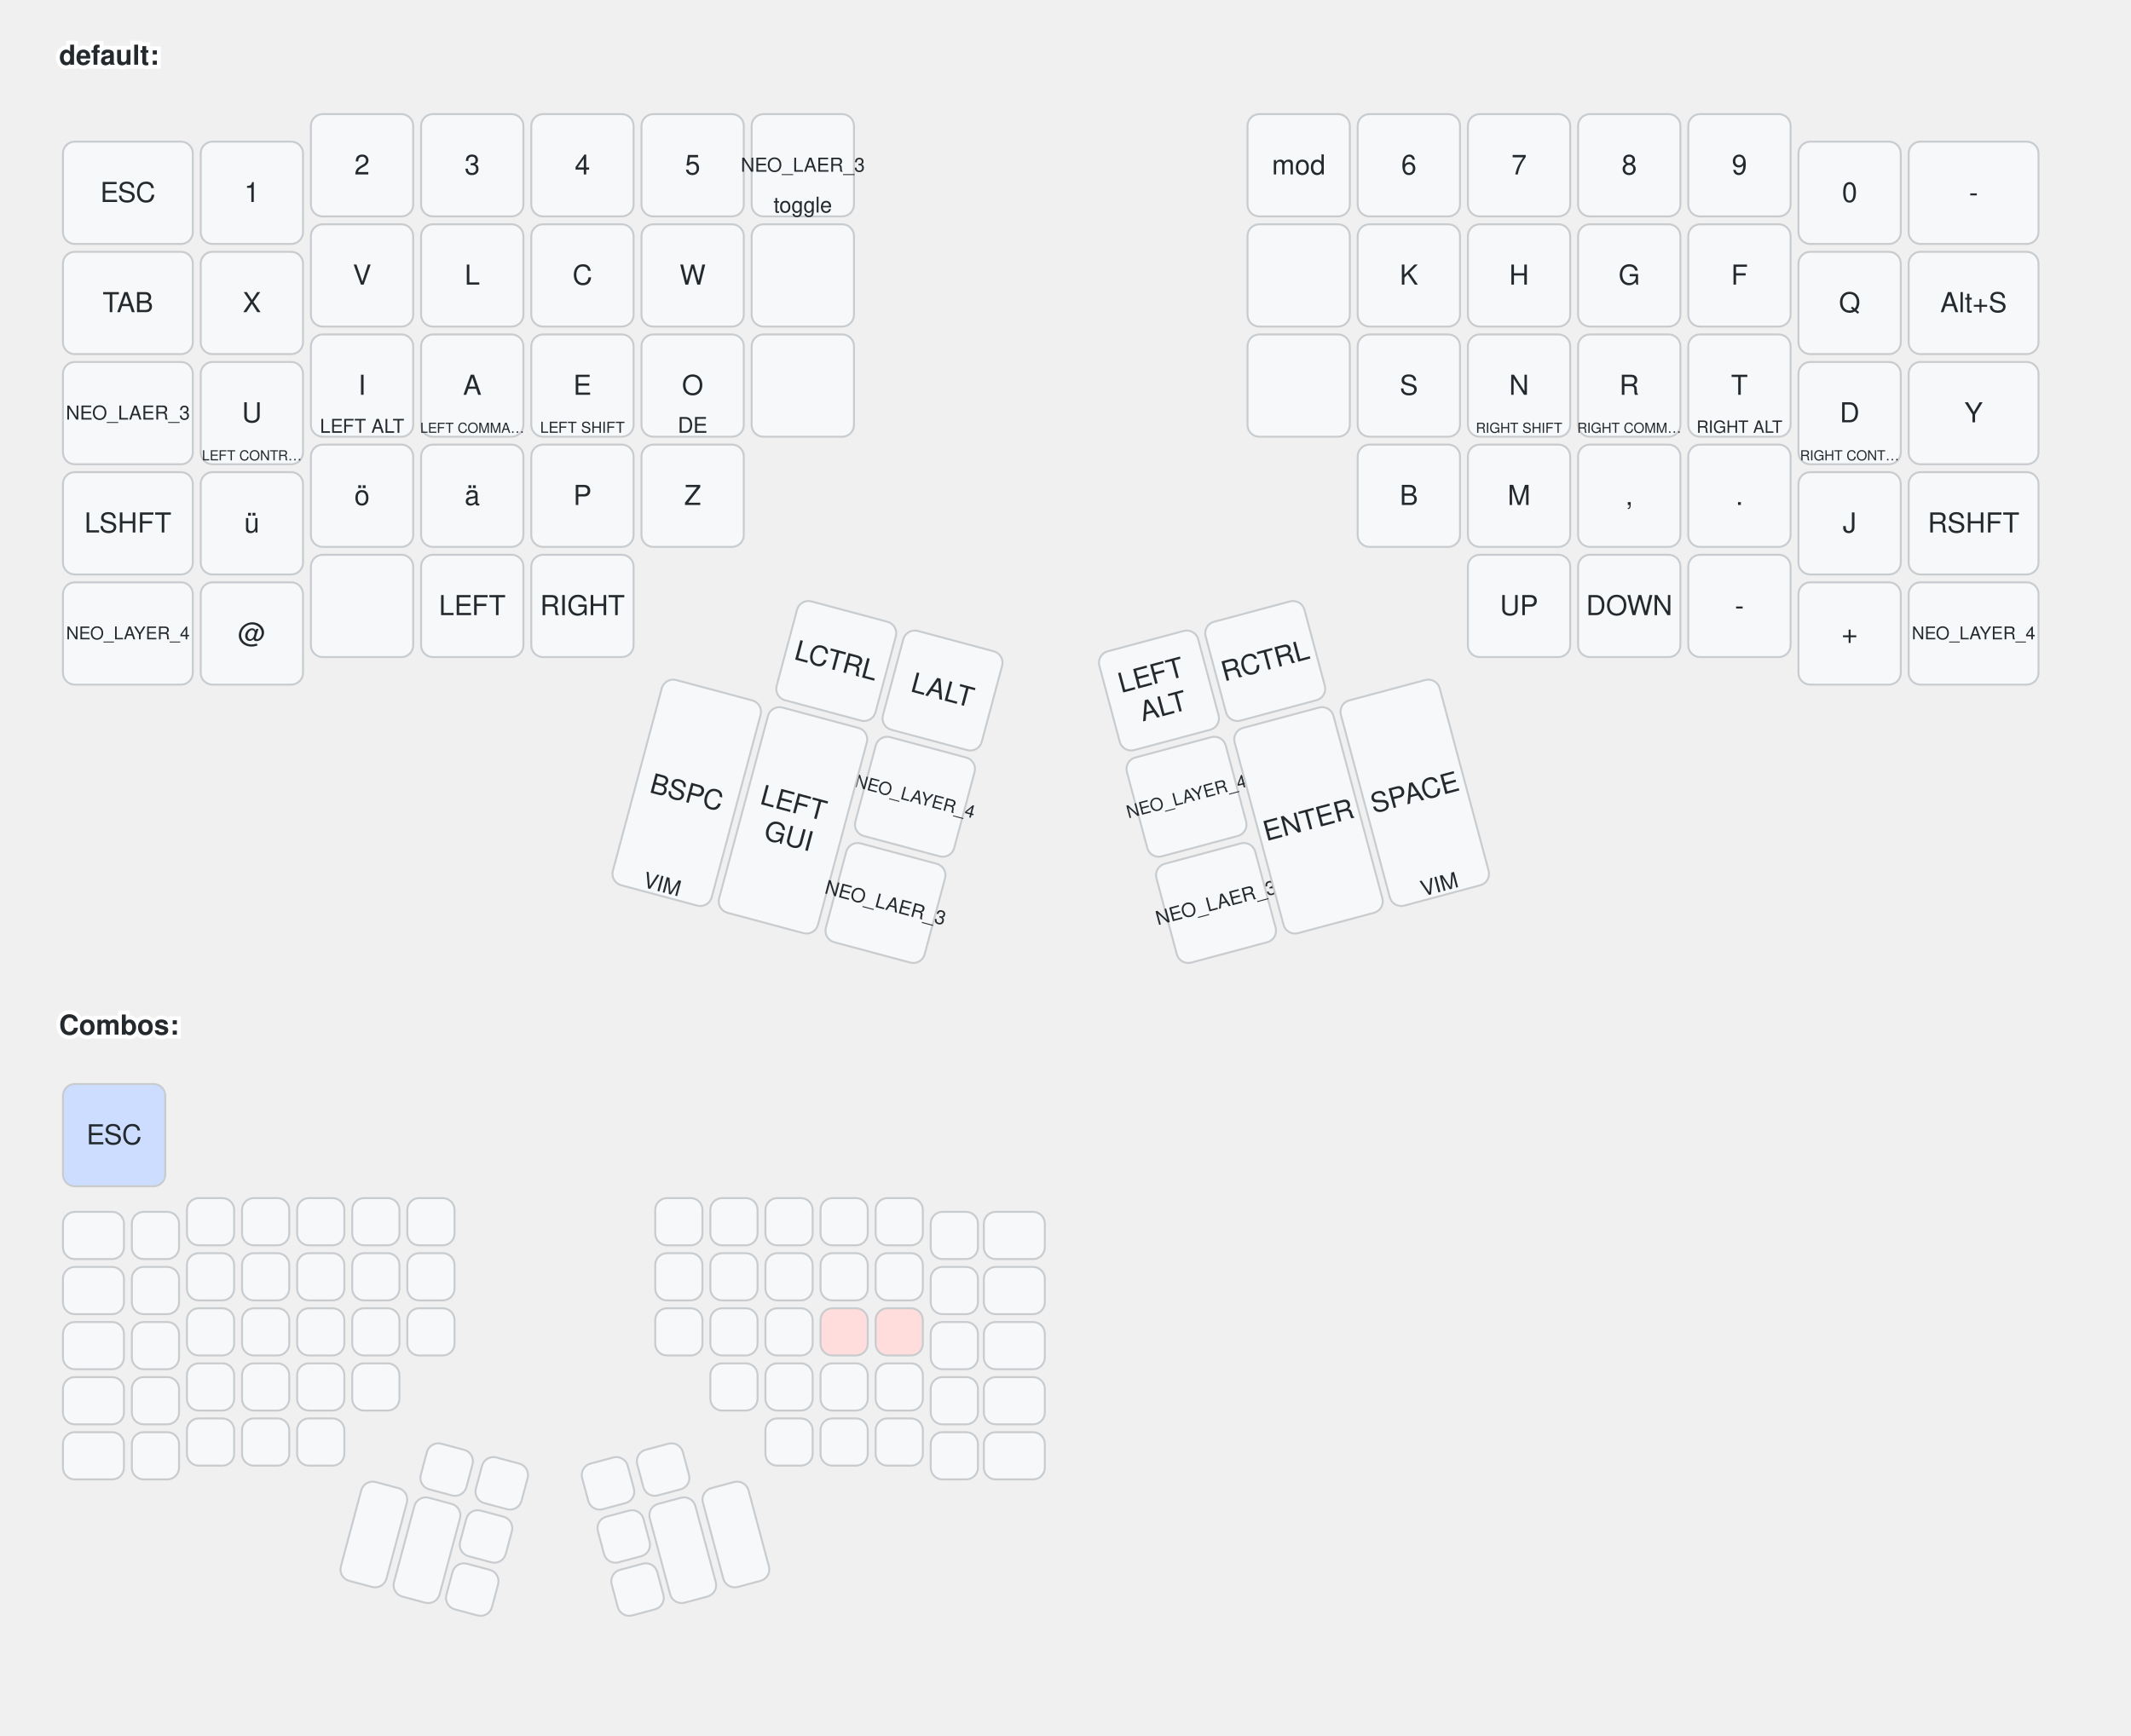
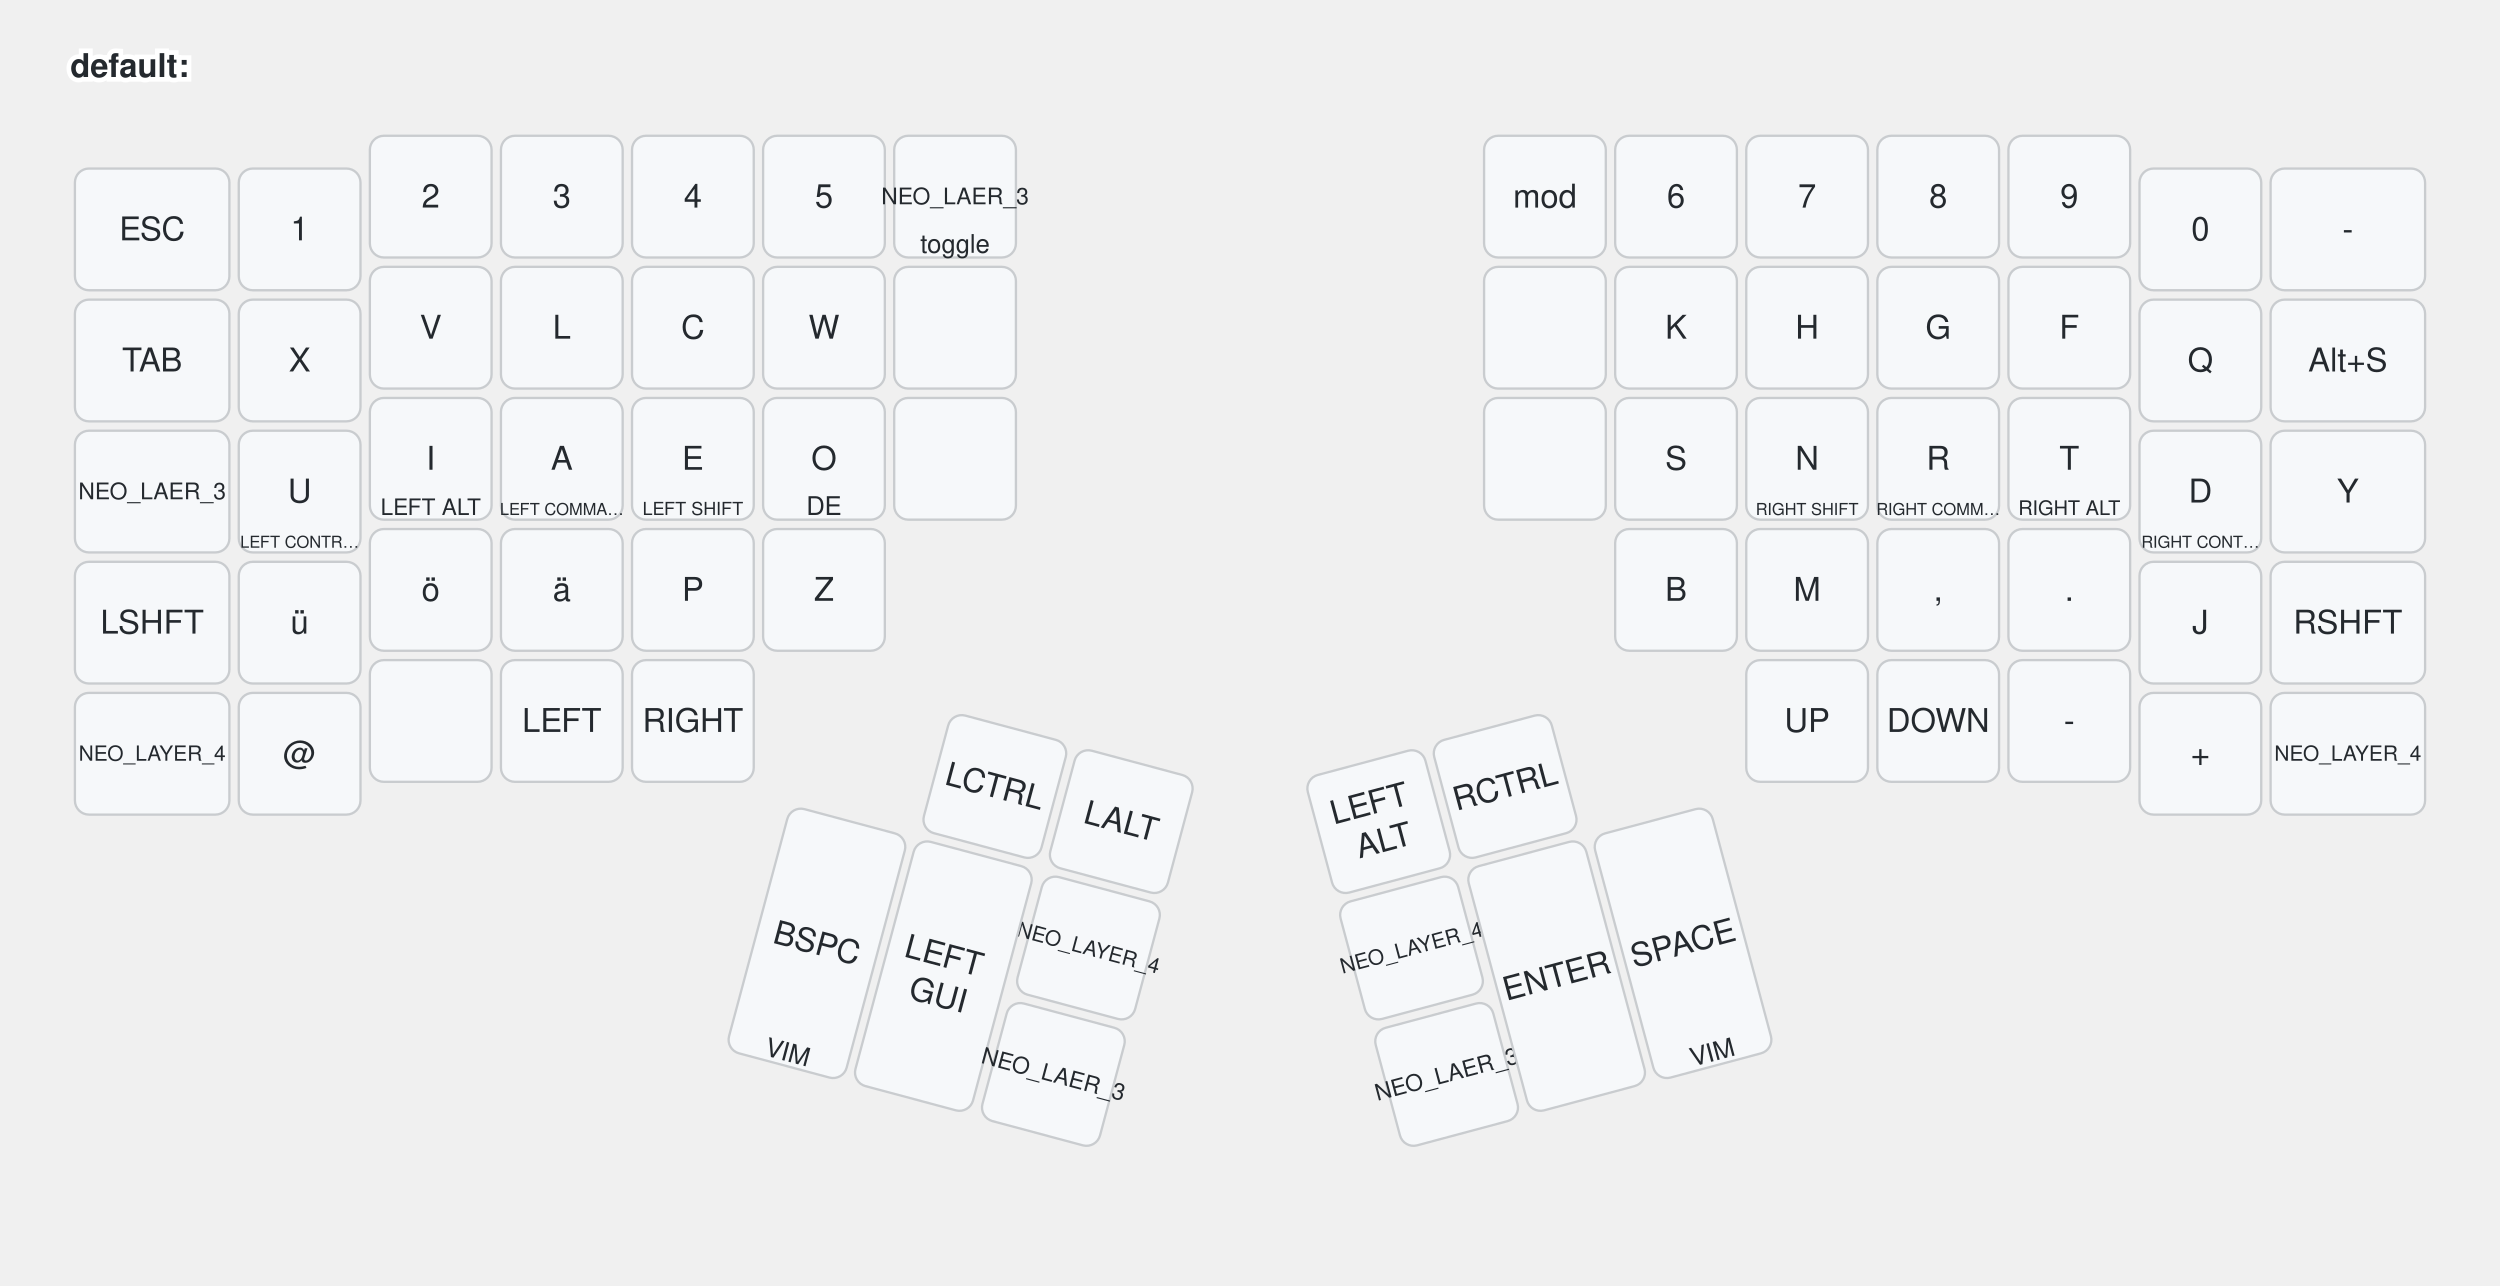
- <svg xmlns="http://www.w3.org/2000/svg" width="1083" height="882" viewBox="0 0 1083 882" class="keymap">
+ <svg xmlns="http://www.w3.org/2000/svg" width="1068" height="549" viewBox="0 0 1068 549" class="keymap">
  <style>/* inherit to force styles through use tags */
svg path {
    fill: inherit;
}

/* font and background color specifications */
svg.keymap {
    font-family: SFMono-Regular,Consolas,Liberation Mono,Menlo,monospace;
    font-size: 14px;
    font-kerning: normal;
    text-rendering: optimizeLegibility;
    fill: #24292e;
}

/* default key styling */
rect.key {
    fill: #f6f8fa;
}

rect.key, rect.combo {
    stroke: #c9cccf;
    stroke-width: 1;
}

/* default key side styling, only used is draw_key_sides is set */
rect.side {
    filter: brightness(90%);
}

/* color accent for combo boxes */
rect.combo, rect.combo-separate {
    fill: #cdf;
}

/* color accent for held keys */
rect.held, rect.combo.held {
    fill: #fdd;
}

/* color accent for ghost (optional) keys */
rect.ghost, rect.combo.ghost {
    stroke-dasharray: 4, 4;
    stroke-width: 2;
}

text {
    text-anchor: middle;
    dominant-baseline: middle;
}

/* styling for layer labels */
text.label {
    font-weight: bold;
    text-anchor: start;
    stroke: white;
    stroke-width: 4;
    paint-order: stroke;
}

/* styling for optional footer */
text.footer {
    text-anchor: end;
    dominant-baseline: auto;
    stroke: white;
    stroke-width: 4;
    paint-order: stroke;
}

/* styling for combo tap, and key non-tap label text */
text.combo, text.hold, text.shifted, text.left, text.right {
    font-size: 11px;
}

text.hold {
    text-anchor: middle;
    dominant-baseline: auto;
}

text.shifted {
    text-anchor: middle;
    dominant-baseline: hanging;
}

text.left {
    text-anchor: start;
}

text.right {
    text-anchor: end;
}

text.layer-activator {
    text-decoration: underline;
}

/* styling for hold/shifted label text in combo box */
text.combo.hold, text.combo.shifted, text.combo.left, text.combo.right {
    font-size: 8px;
}

/* lighter symbol for transparent keys */
text.trans {
    fill: #7b7e81;
}

/* styling for combo dendrons */
path.combo {
    stroke-width: 1;
    stroke: gray;
    fill: none;
}

/* Start Tabler Icons Cleanup */
/* cannot use height/width with glyphs */
.icon-tabler &gt; path {
    fill: inherit;
    stroke: inherit;
    stroke-width: 2;
}
/* hide tabler's default box */
.icon-tabler &gt; path[stroke="none"][fill="none"] {
    visibility: hidden;
}
/* End Tabler Icons Cleanup */

svg.keymap {
  font-family: "Helvetica Neue", Helvetica, Arial, sans-serif;
}
</style>
  <g transform="translate(30, 0)" class="layer-default">
    <text x="0" y="28" class="label" id="default">default:</text>
    <g transform="translate(0, 56)">
      <g transform="translate(35, 42)" class="key keypos-0">
        <rect rx="6" ry="6" x="-33" y="-26" width="66" height="52" class="key" />
        <text x="0" y="0" class="key tap">ESC</text>
      </g>
      <g transform="translate(98, 42)" class="key keypos-1">
        <rect rx="6" ry="6" x="-26" y="-26" width="52" height="52" class="key" />
        <text x="0" y="0" class="key tap">1</text>
      </g>
      <g transform="translate(154, 28)" class="key keypos-2">
        <rect rx="6" ry="6" x="-26" y="-26" width="52" height="52" class="key" />
        <text x="0" y="0" class="key tap">2</text>
      </g>
      <g transform="translate(210, 28)" class="key keypos-3">
        <rect rx="6" ry="6" x="-26" y="-26" width="52" height="52" class="key" />
        <text x="0" y="0" class="key tap">3</text>
      </g>
      <g transform="translate(266, 28)" class="key keypos-4">
        <rect rx="6" ry="6" x="-26" y="-26" width="52" height="52" class="key" />
        <text x="0" y="0" class="key tap">4</text>
      </g>
      <g transform="translate(322, 28)" class="key keypos-5">
        <rect rx="6" ry="6" x="-26" y="-26" width="52" height="52" class="key" />
        <text x="0" y="0" class="key tap">5</text>
      </g>
      <g transform="translate(378, 28)" class="key keypos-6">
        <rect rx="6" ry="6" x="-26" y="-26" width="52" height="52" class="key" />
        <text x="0" y="0" class="key tap">
          <tspan style="font-size: 70%">NEO_LAER_3</tspan>
        </text>
        <text x="0" y="24" class="key hold">toggle</text>
      </g>
      <g transform="translate(630, 28)" class="key keypos-7">
        <rect rx="6" ry="6" x="-26" y="-26" width="52" height="52" class="key" />
        <text x="0" y="0" class="key tap">mod</text>
      </g>
      <g transform="translate(686, 28)" class="key keypos-8">
        <rect rx="6" ry="6" x="-26" y="-26" width="52" height="52" class="key" />
        <text x="0" y="0" class="key tap">6</text>
      </g>
      <g transform="translate(742, 28)" class="key keypos-9">
        <rect rx="6" ry="6" x="-26" y="-26" width="52" height="52" class="key" />
        <text x="0" y="0" class="key tap">7</text>
      </g>
      <g transform="translate(798, 28)" class="key keypos-10">
        <rect rx="6" ry="6" x="-26" y="-26" width="52" height="52" class="key" />
        <text x="0" y="0" class="key tap">8</text>
      </g>
      <g transform="translate(854, 28)" class="key keypos-11">
        <rect rx="6" ry="6" x="-26" y="-26" width="52" height="52" class="key" />
        <text x="0" y="0" class="key tap">9</text>
      </g>
      <g transform="translate(910, 42)" class="key keypos-12">
        <rect rx="6" ry="6" x="-26" y="-26" width="52" height="52" class="key" />
        <text x="0" y="0" class="key tap">0</text>
      </g>
      <g transform="translate(973, 42)" class="key keypos-13">
        <rect rx="6" ry="6" x="-33" y="-26" width="66" height="52" class="key" />
        <text x="0" y="0" class="key tap">-</text>
      </g>
      <g transform="translate(35, 98)" class="key keypos-14">
        <rect rx="6" ry="6" x="-33" y="-26" width="66" height="52" class="key" />
        <text x="0" y="0" class="key tap">TAB</text>
      </g>
      <g transform="translate(98, 98)" class="key keypos-15">
        <rect rx="6" ry="6" x="-26" y="-26" width="52" height="52" class="key" />
        <text x="0" y="0" class="key tap">X</text>
      </g>
      <g transform="translate(154, 84)" class="key keypos-16">
        <rect rx="6" ry="6" x="-26" y="-26" width="52" height="52" class="key" />
        <text x="0" y="0" class="key tap">V</text>
      </g>
      <g transform="translate(210, 84)" class="key keypos-17">
        <rect rx="6" ry="6" x="-26" y="-26" width="52" height="52" class="key" />
        <text x="0" y="0" class="key tap">L</text>
      </g>
      <g transform="translate(266, 84)" class="key keypos-18">
        <rect rx="6" ry="6" x="-26" y="-26" width="52" height="52" class="key" />
        <text x="0" y="0" class="key tap">C</text>
      </g>
      <g transform="translate(322, 84)" class="key keypos-19">
        <rect rx="6" ry="6" x="-26" y="-26" width="52" height="52" class="key" />
        <text x="0" y="0" class="key tap">W</text>
      </g>
      <g transform="translate(378, 84)" class="key keypos-20">
        <rect rx="6" ry="6" x="-26" y="-26" width="52" height="52" class="key" />
      </g>
      <g transform="translate(630, 84)" class="key keypos-21">
        <rect rx="6" ry="6" x="-26" y="-26" width="52" height="52" class="key" />
      </g>
      <g transform="translate(686, 84)" class="key keypos-22">
        <rect rx="6" ry="6" x="-26" y="-26" width="52" height="52" class="key" />
        <text x="0" y="0" class="key tap">K</text>
      </g>
      <g transform="translate(742, 84)" class="key keypos-23">
        <rect rx="6" ry="6" x="-26" y="-26" width="52" height="52" class="key" />
        <text x="0" y="0" class="key tap">H</text>
      </g>
      <g transform="translate(798, 84)" class="key keypos-24">
        <rect rx="6" ry="6" x="-26" y="-26" width="52" height="52" class="key" />
        <text x="0" y="0" class="key tap">G</text>
      </g>
      <g transform="translate(854, 84)" class="key keypos-25">
        <rect rx="6" ry="6" x="-26" y="-26" width="52" height="52" class="key" />
        <text x="0" y="0" class="key tap">F</text>
      </g>
      <g transform="translate(910, 98)" class="key keypos-26">
        <rect rx="6" ry="6" x="-26" y="-26" width="52" height="52" class="key" />
        <text x="0" y="0" class="key tap">Q</text>
      </g>
      <g transform="translate(973, 98)" class="key keypos-27">
        <rect rx="6" ry="6" x="-33" y="-26" width="66" height="52" class="key" />
        <text x="0" y="0" class="key tap">Alt+S</text>
      </g>
      <g transform="translate(35, 154)" class="key keypos-28">
        <rect rx="6" ry="6" x="-33" y="-26" width="66" height="52" class="key" />
        <text x="0" y="0" class="key tap">
          <tspan style="font-size: 70%">NEO_LAER_3</tspan>
        </text>
      </g>
      <g transform="translate(98, 154)" class="key keypos-29">
        <rect rx="6" ry="6" x="-26" y="-26" width="52" height="52" class="key" />
        <text x="0" y="0" class="key tap">U</text>
        <text x="0" y="24" class="key hold">
          <tspan style="font-size: 64%">LEFT CONTR…</tspan>
        </text>
      </g>
      <g transform="translate(154, 140)" class="key keypos-30">
        <rect rx="6" ry="6" x="-26" y="-26" width="52" height="52" class="key" />
        <text x="0" y="0" class="key tap">I</text>
        <text x="0" y="24" class="key hold">
          <tspan style="font-size: 88%">LEFT ALT</tspan>
        </text>
      </g>
      <g transform="translate(210, 140)" class="key keypos-31">
        <rect rx="6" ry="6" x="-26" y="-26" width="52" height="52" class="key" />
        <text x="0" y="0" class="key tap">A</text>
        <text x="0" y="24" class="key hold">
          <tspan style="font-size: 64%">LEFT COMMA…</tspan>
        </text>
      </g>
      <g transform="translate(266, 140)" class="key keypos-32">
        <rect rx="6" ry="6" x="-26" y="-26" width="52" height="52" class="key" />
        <text x="0" y="0" class="key tap">E</text>
        <text x="0" y="24" class="key hold">
          <tspan style="font-size: 70%">LEFT SHIFT</tspan>
        </text>
      </g>
      <g transform="translate(322, 140)" class="key keypos-33">
        <rect rx="6" ry="6" x="-26" y="-26" width="52" height="52" class="key" />
        <text x="0" y="0" class="key tap">O</text>
        <text x="0" y="24" class="key hold">DE</text>
      </g>
      <g transform="translate(378, 140)" class="key keypos-34">
        <rect rx="6" ry="6" x="-26" y="-26" width="52" height="52" class="key" />
      </g>
      <g transform="translate(395, 280) rotate(15.0)" class="key keypos-35">
        <rect rx="6" ry="6" x="-26" y="-26" width="52" height="52" class="key" />
        <text x="0" y="0" class="key tap">LCTRL</text>
      </g>
      <g transform="translate(449, 295) rotate(15.0)" class="key keypos-36">
        <rect rx="6" ry="6" x="-26" y="-26" width="52" height="52" class="key" />
        <text x="0" y="0" class="key tap">LALT</text>
      </g>
      <g transform="translate(559, 295) rotate(-15.0)" class="key keypos-37">
        <rect rx="6" ry="6" x="-26" y="-26" width="52" height="52" class="key" />
        <text x="0" y="0" class="key tap">
          <tspan x="0" dy="-0.6em">LEFT</tspan>
          <tspan x="0" dy="1.2em">ALT</tspan>
        </text>
      </g>
      <g transform="translate(613, 280) rotate(-15.0)" class="key keypos-38">
        <rect rx="6" ry="6" x="-26" y="-26" width="52" height="52" class="key" />
        <text x="0" y="0" class="key tap">RCTRL</text>
      </g>
      <g transform="translate(630, 140)" class="key keypos-39">
        <rect rx="6" ry="6" x="-26" y="-26" width="52" height="52" class="key" />
      </g>
      <g transform="translate(686, 140)" class="key keypos-40">
        <rect rx="6" ry="6" x="-26" y="-26" width="52" height="52" class="key" />
        <text x="0" y="0" class="key tap">S</text>
      </g>
      <g transform="translate(742, 140)" class="key keypos-41">
        <rect rx="6" ry="6" x="-26" y="-26" width="52" height="52" class="key" />
        <text x="0" y="0" class="key tap">N</text>
        <text x="0" y="24" class="key hold">
          <tspan style="font-size: 64%">RIGHT SHIFT</tspan>
        </text>
      </g>
      <g transform="translate(798, 140)" class="key keypos-42">
        <rect rx="6" ry="6" x="-26" y="-26" width="52" height="52" class="key" />
        <text x="0" y="0" class="key tap">R</text>
        <text x="0" y="24" class="key hold">
          <tspan style="font-size: 64%">RIGHT COMM…</tspan>
        </text>
      </g>
      <g transform="translate(854, 140)" class="key keypos-43">
        <rect rx="6" ry="6" x="-26" y="-26" width="52" height="52" class="key" />
        <text x="0" y="0" class="key tap">T</text>
        <text x="0" y="24" class="key hold">
          <tspan style="font-size: 78%">RIGHT ALT</tspan>
        </text>
      </g>
      <g transform="translate(910, 154)" class="key keypos-44">
        <rect rx="6" ry="6" x="-26" y="-26" width="52" height="52" class="key" />
        <text x="0" y="0" class="key tap">D</text>
        <text x="0" y="24" class="key hold">
          <tspan style="font-size: 64%">RIGHT CONT…</tspan>
        </text>
      </g>
      <g transform="translate(973, 154)" class="key keypos-45">
        <rect rx="6" ry="6" x="-33" y="-26" width="66" height="52" class="key" />
        <text x="0" y="0" class="key tap">Y</text>
      </g>
      <g transform="translate(35, 210)" class="key keypos-46">
        <rect rx="6" ry="6" x="-33" y="-26" width="66" height="52" class="key" />
        <text x="0" y="0" class="key tap">LSHFT</text>
      </g>
      <g transform="translate(98, 210)" class="key keypos-47">
        <rect rx="6" ry="6" x="-26" y="-26" width="52" height="52" class="key" />
        <text x="0" y="0" class="key tap">ü</text>
      </g>
      <g transform="translate(154, 196)" class="key keypos-48">
        <rect rx="6" ry="6" x="-26" y="-26" width="52" height="52" class="key" />
        <text x="0" y="0" class="key tap">ö</text>
      </g>
      <g transform="translate(210, 196)" class="key keypos-49">
        <rect rx="6" ry="6" x="-26" y="-26" width="52" height="52" class="key" />
        <text x="0" y="0" class="key tap">ä</text>
      </g>
      <g transform="translate(266, 196)" class="key keypos-50">
        <rect rx="6" ry="6" x="-26" y="-26" width="52" height="52" class="key" />
        <text x="0" y="0" class="key tap">P</text>
      </g>
      <g transform="translate(322, 196)" class="key keypos-51">
        <rect rx="6" ry="6" x="-26" y="-26" width="52" height="52" class="key" />
        <text x="0" y="0" class="key tap">Z</text>
      </g>
      <g transform="translate(435, 349) rotate(15.0)" class="key keypos-52">
        <rect rx="6" ry="6" x="-26" y="-26" width="52" height="52" class="key" />
        <text x="0" y="0" class="key tap">
          <tspan style="font-size: 64%">NEO_LAYER_4</tspan>
        </text>
      </g>
      <g transform="translate(573, 349) rotate(-15.0)" class="key keypos-53">
        <rect rx="6" ry="6" x="-26" y="-26" width="52" height="52" class="key" />
        <text x="0" y="0" class="key tap">
          <tspan style="font-size: 64%">NEO_LAYER_4</tspan>
        </text>
      </g>
      <g transform="translate(686, 196)" class="key keypos-54">
        <rect rx="6" ry="6" x="-26" y="-26" width="52" height="52" class="key" />
        <text x="0" y="0" class="key tap">B</text>
      </g>
      <g transform="translate(742, 196)" class="key keypos-55">
        <rect rx="6" ry="6" x="-26" y="-26" width="52" height="52" class="key" />
        <text x="0" y="0" class="key tap">M</text>
      </g>
      <g transform="translate(798, 196)" class="key keypos-56">
        <rect rx="6" ry="6" x="-26" y="-26" width="52" height="52" class="key" />
        <text x="0" y="0" class="key tap">,</text>
      </g>
      <g transform="translate(854, 196)" class="key keypos-57">
        <rect rx="6" ry="6" x="-26" y="-26" width="52" height="52" class="key" />
        <text x="0" y="0" class="key tap">.</text>
      </g>
      <g transform="translate(910, 210)" class="key keypos-58">
        <rect rx="6" ry="6" x="-26" y="-26" width="52" height="52" class="key" />
        <text x="0" y="0" class="key tap">J</text>
      </g>
      <g transform="translate(973, 210)" class="key keypos-59">
        <rect rx="6" ry="6" x="-33" y="-26" width="66" height="52" class="key" />
        <text x="0" y="0" class="key tap">RSHFT</text>
      </g>
      <g transform="translate(35, 266)" class="key keypos-60">
        <rect rx="6" ry="6" x="-33" y="-26" width="66" height="52" class="key" />
        <text x="0" y="0" class="key tap">
          <tspan style="font-size: 64%">NEO_LAYER_4</tspan>
        </text>
      </g>
      <g transform="translate(98, 266)" class="key keypos-61">
        <rect rx="6" ry="6" x="-26" y="-26" width="52" height="52" class="key" />
        <text x="0" y="0" class="key tap">@</text>
      </g>
      <g transform="translate(154, 252)" class="key keypos-62">
        <rect rx="6" ry="6" x="-26" y="-26" width="52" height="52" class="key" />
      </g>
      <g transform="translate(210, 252)" class="key keypos-63">
        <rect rx="6" ry="6" x="-26" y="-26" width="52" height="52" class="key" />
        <text x="0" y="0" class="key tap">LEFT</text>
      </g>
      <g transform="translate(266, 252)" class="key keypos-64">
        <rect rx="6" ry="6" x="-26" y="-26" width="52" height="52" class="key" />
        <text x="0" y="0" class="key tap">RIGHT</text>
      </g>
      <g transform="translate(319, 347) rotate(15.0)" class="key keypos-65">
        <rect rx="6" ry="6" x="-26" y="-54" width="52" height="108" class="key" />
        <text x="0" y="0" class="key tap">BSPC</text>
        <text x="0" y="52" class="key hold">VIM</text>
      </g>
      <g transform="translate(373, 361) rotate(15.0)" class="key keypos-66">
        <rect rx="6" ry="6" x="-26" y="-54" width="52" height="108" class="key" />
        <text x="0" y="0" class="key tap">
          <tspan x="0" dy="-0.6em">LEFT</tspan>
          <tspan x="0" dy="1.2em">GUI</tspan>
        </text>
      </g>
      <g transform="translate(420, 403) rotate(15.0)" class="key keypos-67">
        <rect rx="6" ry="6" x="-26" y="-26" width="52" height="52" class="key" />
        <text x="0" y="0" class="key tap">
          <tspan style="font-size: 70%">NEO_LAER_3</tspan>
        </text>
      </g>
      <g transform="translate(588, 403) rotate(-15.0)" class="key keypos-68">
        <rect rx="6" ry="6" x="-26" y="-26" width="52" height="52" class="key" />
        <text x="0" y="0" class="key tap">
          <tspan style="font-size: 70%">NEO_LAER_3</tspan>
        </text>
      </g>
      <g transform="translate(635, 361) rotate(-15.0)" class="key keypos-69">
        <rect rx="6" ry="6" x="-26" y="-54" width="52" height="108" class="key" />
        <text x="0" y="0" class="key tap">ENTER</text>
      </g>
      <g transform="translate(689, 347) rotate(-15.0)" class="key keypos-70">
        <rect rx="6" ry="6" x="-26" y="-54" width="52" height="108" class="key" />
        <text x="0" y="0" class="key tap">SPACE</text>
        <text x="0" y="52" class="key hold">VIM</text>
      </g>
      <g transform="translate(742, 252)" class="key keypos-71">
        <rect rx="6" ry="6" x="-26" y="-26" width="52" height="52" class="key" />
        <text x="0" y="0" class="key tap">UP</text>
      </g>
      <g transform="translate(798, 252)" class="key keypos-72">
        <rect rx="6" ry="6" x="-26" y="-26" width="52" height="52" class="key" />
        <text x="0" y="0" class="key tap">DOWN</text>
      </g>
      <g transform="translate(854, 252)" class="key keypos-73">
        <rect rx="6" ry="6" x="-26" y="-26" width="52" height="52" class="key" />
        <text x="0" y="0" class="key tap">-</text>
      </g>
      <g transform="translate(910, 266)" class="key keypos-74">
        <rect rx="6" ry="6" x="-26" y="-26" width="52" height="52" class="key" />
        <text x="0" y="0" class="key tap">+</text>
      </g>
      <g transform="translate(973, 266)" class="key keypos-75">
        <rect rx="6" ry="6" x="-33" y="-26" width="66" height="52" class="key" />
        <text x="0" y="0" class="key tap">
          <tspan style="font-size: 64%">NEO_LAYER_4</tspan>
        </text>
      </g>
    </g>
  </g>
-   <text x="30" y="521" class="label" id="Combos">Combos:</text>
-   <g transform="translate(30, 493)" class="layer-combopos-0">
-     <g transform="translate(0, 56)">
-       <g transform="translate(28, 28)" class="key  combo-separate keypos-0">
-         <rect rx="6" ry="6" x="-26" y="-26" width="52" height="52" class="key  combo-separate" />
-         <text x="0" y="0" class="key  combo-separate tap">ESC</text>
-       </g>
-       <g transform="translate(18, 79)" class="key keypos-1">
-         <rect rx="6" ry="6" x="-16" y="-12" width="31" height="24" class="key" />
-       </g>
-       <g transform="translate(49, 79)" class="key keypos-2">
-         <rect rx="6" ry="6" x="-12" y="-12" width="24" height="24" class="key" />
-       </g>
-       <g transform="translate(77, 72)" class="key keypos-3">
-         <rect rx="6" ry="6" x="-12" y="-12" width="24" height="24" class="key" />
-       </g>
-       <g transform="translate(105, 72)" class="key keypos-4">
-         <rect rx="6" ry="6" x="-12" y="-12" width="24" height="24" class="key" />
-       </g>
-       <g transform="translate(133, 72)" class="key keypos-5">
-         <rect rx="6" ry="6" x="-12" y="-12" width="24" height="24" class="key" />
-       </g>
-       <g transform="translate(161, 72)" class="key keypos-6">
-         <rect rx="6" ry="6" x="-12" y="-12" width="24" height="24" class="key" />
-       </g>
-       <g transform="translate(189, 72)" class="key keypos-7">
-         <rect rx="6" ry="6" x="-12" y="-12" width="24" height="24" class="key" />
-       </g>
-       <g transform="translate(315, 72)" class="key keypos-8">
-         <rect rx="6" ry="6" x="-12" y="-12" width="24" height="24" class="key" />
-       </g>
-       <g transform="translate(343, 72)" class="key keypos-9">
-         <rect rx="6" ry="6" x="-12" y="-12" width="24" height="24" class="key" />
-       </g>
-       <g transform="translate(371, 72)" class="key keypos-10">
-         <rect rx="6" ry="6" x="-12" y="-12" width="24" height="24" class="key" />
-       </g>
-       <g transform="translate(399, 72)" class="key keypos-11">
-         <rect rx="6" ry="6" x="-12" y="-12" width="24" height="24" class="key" />
-       </g>
-       <g transform="translate(427, 72)" class="key keypos-12">
-         <rect rx="6" ry="6" x="-12" y="-12" width="24" height="24" class="key" />
-       </g>
-       <g transform="translate(455, 79)" class="key keypos-13">
-         <rect rx="6" ry="6" x="-12" y="-12" width="24" height="24" class="key" />
-       </g>
-       <g transform="translate(486, 79)" class="key keypos-14">
-         <rect rx="6" ry="6" x="-16" y="-12" width="31" height="24" class="key" />
-       </g>
-       <g transform="translate(18, 107)" class="key keypos-15">
-         <rect rx="6" ry="6" x="-16" y="-12" width="31" height="24" class="key" />
-       </g>
-       <g transform="translate(49, 107)" class="key keypos-16">
-         <rect rx="6" ry="6" x="-12" y="-12" width="24" height="24" class="key" />
-       </g>
-       <g transform="translate(77, 100)" class="key keypos-17">
-         <rect rx="6" ry="6" x="-12" y="-12" width="24" height="24" class="key" />
-       </g>
-       <g transform="translate(105, 100)" class="key keypos-18">
-         <rect rx="6" ry="6" x="-12" y="-12" width="24" height="24" class="key" />
-       </g>
-       <g transform="translate(133, 100)" class="key keypos-19">
-         <rect rx="6" ry="6" x="-12" y="-12" width="24" height="24" class="key" />
-       </g>
-       <g transform="translate(161, 100)" class="key keypos-20">
-         <rect rx="6" ry="6" x="-12" y="-12" width="24" height="24" class="key" />
-       </g>
-       <g transform="translate(189, 100)" class="key keypos-21">
-         <rect rx="6" ry="6" x="-12" y="-12" width="24" height="24" class="key" />
-       </g>
-       <g transform="translate(315, 100)" class="key keypos-22">
-         <rect rx="6" ry="6" x="-12" y="-12" width="24" height="24" class="key" />
-       </g>
-       <g transform="translate(343, 100)" class="key keypos-23">
-         <rect rx="6" ry="6" x="-12" y="-12" width="24" height="24" class="key" />
-       </g>
-       <g transform="translate(371, 100)" class="key keypos-24">
-         <rect rx="6" ry="6" x="-12" y="-12" width="24" height="24" class="key" />
-       </g>
-       <g transform="translate(399, 100)" class="key keypos-25">
-         <rect rx="6" ry="6" x="-12" y="-12" width="24" height="24" class="key" />
-       </g>
-       <g transform="translate(427, 100)" class="key keypos-26">
-         <rect rx="6" ry="6" x="-12" y="-12" width="24" height="24" class="key" />
-       </g>
-       <g transform="translate(455, 107)" class="key keypos-27">
-         <rect rx="6" ry="6" x="-12" y="-12" width="24" height="24" class="key" />
-       </g>
-       <g transform="translate(486, 107)" class="key keypos-28">
-         <rect rx="6" ry="6" x="-16" y="-12" width="31" height="24" class="key" />
-       </g>
-       <g transform="translate(18, 135)" class="key keypos-29">
-         <rect rx="6" ry="6" x="-16" y="-12" width="31" height="24" class="key" />
-       </g>
-       <g transform="translate(49, 135)" class="key keypos-30">
-         <rect rx="6" ry="6" x="-12" y="-12" width="24" height="24" class="key" />
-       </g>
-       <g transform="translate(77, 128)" class="key keypos-31">
-         <rect rx="6" ry="6" x="-12" y="-12" width="24" height="24" class="key" />
-       </g>
-       <g transform="translate(105, 128)" class="key keypos-32">
-         <rect rx="6" ry="6" x="-12" y="-12" width="24" height="24" class="key" />
-       </g>
-       <g transform="translate(133, 128)" class="key keypos-33">
-         <rect rx="6" ry="6" x="-12" y="-12" width="24" height="24" class="key" />
-       </g>
-       <g transform="translate(161, 128)" class="key keypos-34">
-         <rect rx="6" ry="6" x="-12" y="-12" width="24" height="24" class="key" />
-       </g>
-       <g transform="translate(189, 128)" class="key keypos-35">
-         <rect rx="6" ry="6" x="-12" y="-12" width="24" height="24" class="key" />
-       </g>
-       <g transform="translate(197, 198) rotate(15.0)" class="key keypos-36">
-         <rect rx="6" ry="6" x="-12" y="-12" width="24" height="24" class="key" />
-       </g>
-       <g transform="translate(225, 205) rotate(15.0)" class="key keypos-37">
-         <rect rx="6" ry="6" x="-12" y="-12" width="24" height="24" class="key" />
-       </g>
-       <g transform="translate(279, 205) rotate(-15.0)" class="key keypos-38">
-         <rect rx="6" ry="6" x="-12" y="-12" width="24" height="24" class="key" />
-       </g>
-       <g transform="translate(307, 198) rotate(-15.0)" class="key keypos-39">
-         <rect rx="6" ry="6" x="-12" y="-12" width="24" height="24" class="key" />
-       </g>
-       <g transform="translate(315, 128)" class="key keypos-40">
-         <rect rx="6" ry="6" x="-12" y="-12" width="24" height="24" class="key" />
-       </g>
-       <g transform="translate(343, 128)" class="key keypos-41">
-         <rect rx="6" ry="6" x="-12" y="-12" width="24" height="24" class="key" />
-       </g>
-       <g transform="translate(371, 128)" class="key keypos-42">
-         <rect rx="6" ry="6" x="-12" y="-12" width="24" height="24" class="key" />
-       </g>
-       <g transform="translate(399, 128)" class="key held keypos-43">
-         <rect rx="6" ry="6" x="-12" y="-12" width="24" height="24" class="key held" />
-       </g>
-       <g transform="translate(427, 128)" class="key held keypos-44">
-         <rect rx="6" ry="6" x="-12" y="-12" width="24" height="24" class="key held" />
-       </g>
-       <g transform="translate(455, 135)" class="key keypos-45">
-         <rect rx="6" ry="6" x="-12" y="-12" width="24" height="24" class="key" />
-       </g>
-       <g transform="translate(486, 135)" class="key keypos-46">
-         <rect rx="6" ry="6" x="-16" y="-12" width="31" height="24" class="key" />
-       </g>
-       <g transform="translate(18, 163)" class="key keypos-47">
-         <rect rx="6" ry="6" x="-16" y="-12" width="31" height="24" class="key" />
-       </g>
-       <g transform="translate(49, 163)" class="key keypos-48">
-         <rect rx="6" ry="6" x="-12" y="-12" width="24" height="24" class="key" />
-       </g>
-       <g transform="translate(77, 156)" class="key keypos-49">
-         <rect rx="6" ry="6" x="-12" y="-12" width="24" height="24" class="key" />
-       </g>
-       <g transform="translate(105, 156)" class="key keypos-50">
-         <rect rx="6" ry="6" x="-12" y="-12" width="24" height="24" class="key" />
-       </g>
-       <g transform="translate(133, 156)" class="key keypos-51">
-         <rect rx="6" ry="6" x="-12" y="-12" width="24" height="24" class="key" />
-       </g>
-       <g transform="translate(161, 156)" class="key keypos-52">
-         <rect rx="6" ry="6" x="-12" y="-12" width="24" height="24" class="key" />
-       </g>
-       <g transform="translate(217, 232) rotate(15.0)" class="key keypos-53">
-         <rect rx="6" ry="6" x="-12" y="-12" width="24" height="24" class="key" />
-       </g>
-       <g transform="translate(287, 232) rotate(-15.0)" class="key keypos-54">
-         <rect rx="6" ry="6" x="-12" y="-12" width="24" height="24" class="key" />
-       </g>
-       <g transform="translate(343, 156)" class="key keypos-55">
-         <rect rx="6" ry="6" x="-12" y="-12" width="24" height="24" class="key" />
-       </g>
-       <g transform="translate(371, 156)" class="key keypos-56">
-         <rect rx="6" ry="6" x="-12" y="-12" width="24" height="24" class="key" />
-       </g>
-       <g transform="translate(399, 156)" class="key keypos-57">
-         <rect rx="6" ry="6" x="-12" y="-12" width="24" height="24" class="key" />
-       </g>
-       <g transform="translate(427, 156)" class="key keypos-58">
-         <rect rx="6" ry="6" x="-12" y="-12" width="24" height="24" class="key" />
-       </g>
-       <g transform="translate(455, 163)" class="key keypos-59">
-         <rect rx="6" ry="6" x="-12" y="-12" width="24" height="24" class="key" />
-       </g>
-       <g transform="translate(486, 163)" class="key keypos-60">
-         <rect rx="6" ry="6" x="-16" y="-12" width="31" height="24" class="key" />
-       </g>
-       <g transform="translate(18, 191)" class="key keypos-61">
-         <rect rx="6" ry="6" x="-16" y="-12" width="31" height="24" class="key" />
-       </g>
-       <g transform="translate(49, 191)" class="key keypos-62">
-         <rect rx="6" ry="6" x="-12" y="-12" width="24" height="24" class="key" />
-       </g>
-       <g transform="translate(77, 184)" class="key keypos-63">
-         <rect rx="6" ry="6" x="-12" y="-12" width="24" height="24" class="key" />
-       </g>
-       <g transform="translate(105, 184)" class="key keypos-64">
-         <rect rx="6" ry="6" x="-12" y="-12" width="24" height="24" class="key" />
-       </g>
-       <g transform="translate(133, 184)" class="key keypos-65">
-         <rect rx="6" ry="6" x="-12" y="-12" width="24" height="24" class="key" />
-       </g>
-       <g transform="translate(160, 231) rotate(15.0)" class="key keypos-66">
-         <rect rx="6" ry="6" x="-12" y="-26" width="24" height="52" class="key" />
-       </g>
-       <g transform="translate(187, 239) rotate(15.0)" class="key keypos-67">
-         <rect rx="6" ry="6" x="-12" y="-26" width="24" height="52" class="key" />
-       </g>
-       <g transform="translate(210, 259) rotate(15.0)" class="key keypos-68">
-         <rect rx="6" ry="6" x="-12" y="-12" width="24" height="24" class="key" />
-       </g>
-       <g transform="translate(294, 259) rotate(-15.0)" class="key keypos-69">
-         <rect rx="6" ry="6" x="-12" y="-12" width="24" height="24" class="key" />
-       </g>
-       <g transform="translate(317, 239) rotate(-15.0)" class="key keypos-70">
-         <rect rx="6" ry="6" x="-12" y="-26" width="24" height="52" class="key" />
-       </g>
-       <g transform="translate(344, 231) rotate(-15.0)" class="key keypos-71">
-         <rect rx="6" ry="6" x="-12" y="-26" width="24" height="52" class="key" />
-       </g>
-       <g transform="translate(371, 184)" class="key keypos-72">
-         <rect rx="6" ry="6" x="-12" y="-12" width="24" height="24" class="key" />
-       </g>
-       <g transform="translate(399, 184)" class="key keypos-73">
-         <rect rx="6" ry="6" x="-12" y="-12" width="24" height="24" class="key" />
-       </g>
-       <g transform="translate(427, 184)" class="key keypos-74">
-         <rect rx="6" ry="6" x="-12" y="-12" width="24" height="24" class="key" />
-       </g>
-       <g transform="translate(455, 191)" class="key keypos-75">
-         <rect rx="6" ry="6" x="-12" y="-12" width="24" height="24" class="key" />
-       </g>
-       <g transform="translate(486, 191)" class="key keypos-76">
-         <rect rx="6" ry="6" x="-16" y="-12" width="31" height="24" class="key" />
-       </g>
-     </g>
-   </g>
</svg>
